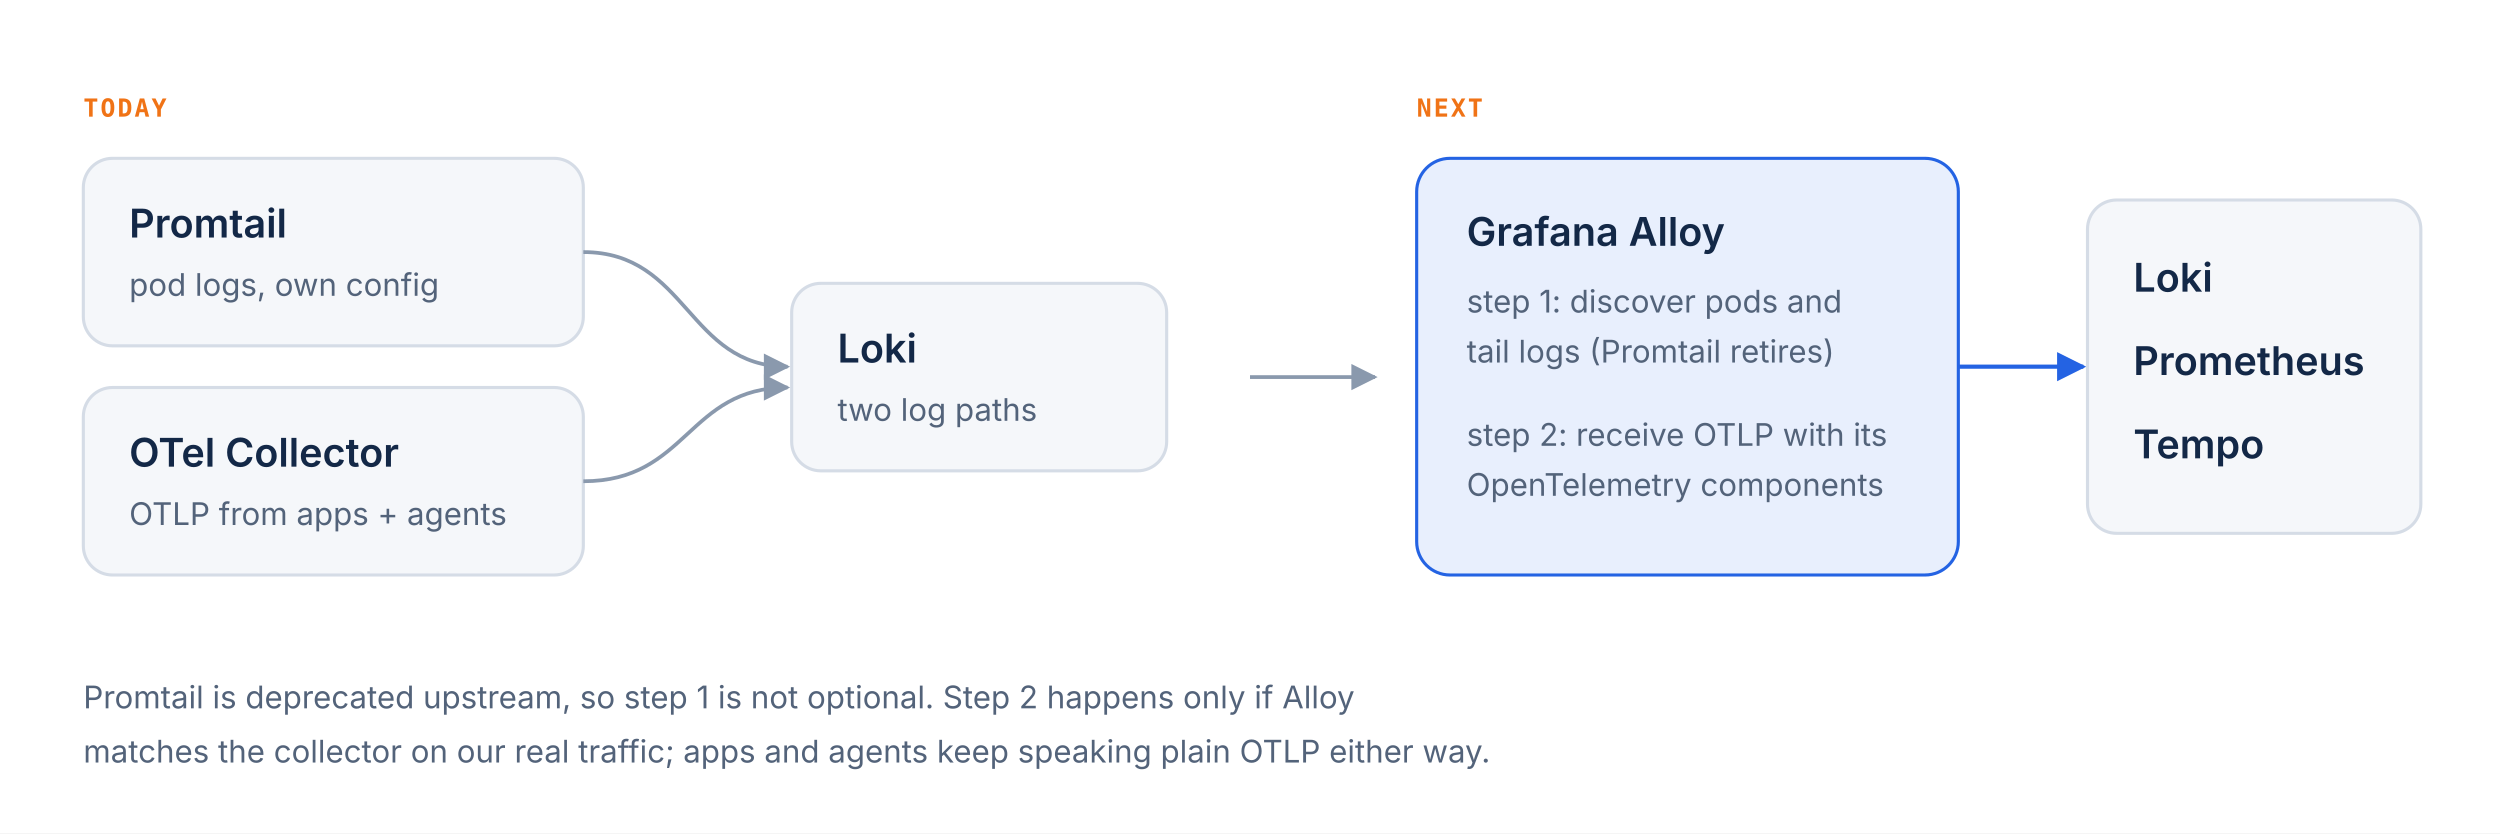
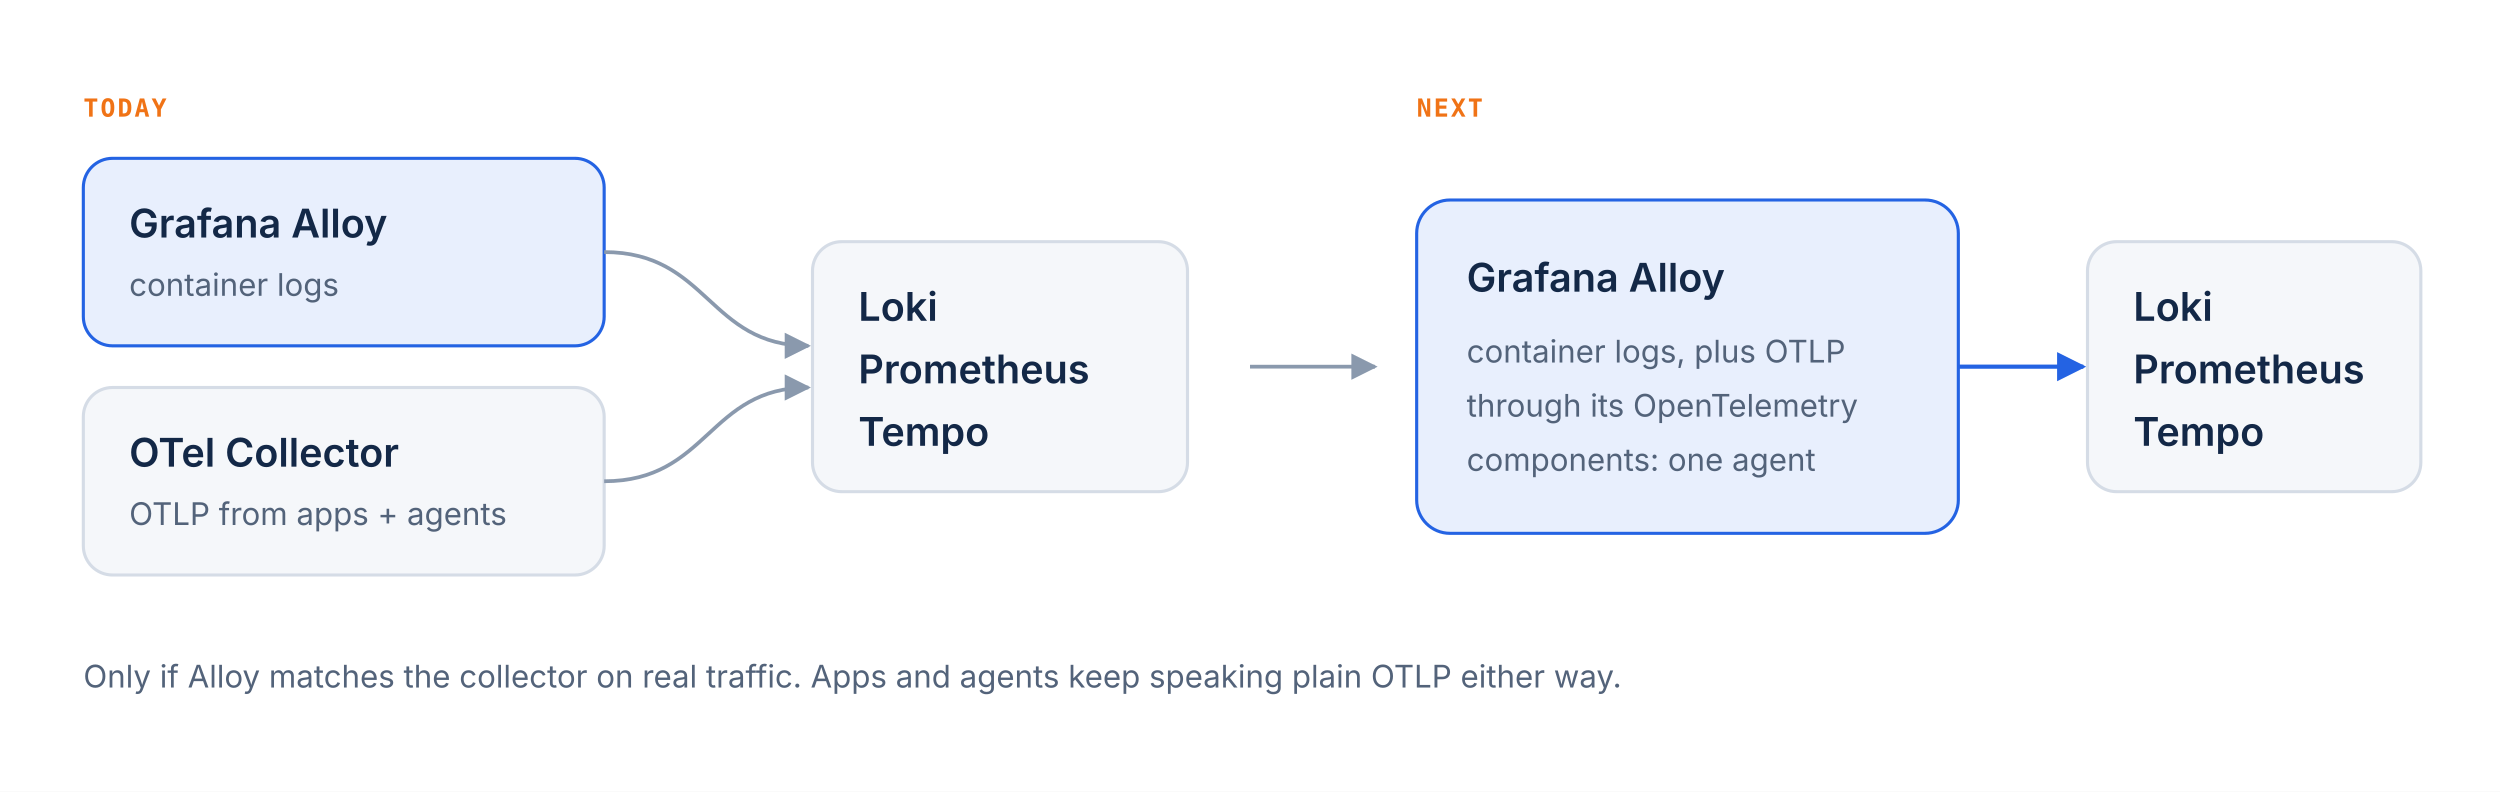
- <svg xmlns="http://www.w3.org/2000/svg" viewBox="0 0 1200 400" role="img" aria-label="Today Promtail and the OpenTelemetry Collector run side by side; next, Grafana Alloy takes over log collection">
+ <svg xmlns="http://www.w3.org/2000/svg" viewBox="0 0 1200 380" role="img" aria-label="Today Grafana Alloy collects container logs and an OpenTelemetry Collector receives OTLP; next, Alloy may do both">
  <style>
-   .bg{fill:#ffffff}.box{fill:#f5f7fa;stroke:#d5dce6;stroke-width:1.5}.hl{fill:#e8effd;stroke:#2463e3;stroke-width:1.5}.warm{fill:#fff3ea;stroke:#f07316;stroke-width:1.5}
+   .bg{fill:#ffffff}.box{fill:#f5f7fa;stroke:#d5dce6;stroke-width:1.5}.hl{fill:#e8effd;stroke:#2463e3;stroke-width:1.5}
  .t{font:600 19px Inter,system-ui,sans-serif;fill:#132847}.s{font:400 15px Inter,system-ui,sans-serif;fill:#53637a}.k{font:600 12px ui-monospace,Menlo,monospace;letter-spacing:.08em;fill:#f07316}
  .ln{stroke:#8a99ad;stroke-width:1.8;fill:none}.lb{stroke:#2463e3;stroke-width:2;fill:none}.mk{fill:#8a99ad}.mkb{fill:#2463e3}
-   @media (prefers-color-scheme: dark){.bg{fill:#0c1626}.box{fill:#122035;stroke:#2a3c5c}.hl{fill:#16294a;stroke:#6f9bff}.warm{fill:#2a1d14;stroke:#ff8a3d}.t{fill:#e8edf5}.s{fill:#a3b1c6}.k{fill:#ff8a3d}.ln{stroke:#5d6f8a}.mk{fill:#5d6f8a}.lb{stroke:#6f9bff}.mkb{fill:#6f9bff}}
+   @media (prefers-color-scheme: dark){.bg{fill:#0c1626}.box{fill:#122035;stroke:#2a3c5c}.hl{fill:#16294a;stroke:#6f9bff}.t{fill:#e8edf5}.s{fill:#a3b1c6}.k{fill:#ff8a3d}.ln{stroke:#5d6f8a}.mk{fill:#5d6f8a}.lb{stroke:#6f9bff}.mkb{fill:#6f9bff}}
</style>
  <defs>
    <marker id="a" viewBox="0 0 10 10" refX="9" refY="5" markerWidth="7" markerHeight="7" orient="auto">
      <path d="M0,0L10,5L0,10z" class="mk" />
    </marker>
    <marker id="b" viewBox="0 0 10 10" refX="9" refY="5" markerWidth="7" markerHeight="7" orient="auto">
      <path d="M0,0L10,5L0,10z" class="mkb" />
    </marker>
  </defs>
-   <rect class="bg" width="1200" height="400" />
+   <rect class="bg" width="1200" height="380" />
  <text class="k" x="40" y="56">TODAY</text>
-   <rect class="box" x="40" y="76" width="240" height="90" rx="14" />
-   <text class="t" x="62" y="114">Promtail</text>
-   <text class="s" x="62" y="142">pod logs, own config</text>
-   <rect class="box" x="40" y="186" width="240" height="90" rx="14" />
+   <rect class="hl" x="40" y="76" width="250" height="90" rx="14" />
+   <text class="t" x="62" y="114">Grafana Alloy</text>
+   <text class="s" x="62" y="142">container logs</text>
+   <rect class="box" x="40" y="186" width="250" height="90" rx="14" />
  <text class="t" x="62" y="224">OTel Collector</text>
  <text class="s" x="62" y="252">OTLP from apps + agents</text>
-   <path class="ln" d="M280 121 C330 121 330 176 378 176" marker-end="url(#a)" />
-   <path class="ln" d="M280 231 C330 231 330 186 378 186" marker-end="url(#a)" />
-   <rect class="box" x="380" y="136" width="180" height="90" rx="14" />
-   <text class="t" x="402" y="174">Loki</text>
-   <text class="s" x="402" y="202">two log paths</text>
-   <path class="ln" d="M600 181 H660" marker-end="url(#a)" />
+   <path class="ln" d="M290 121 C340 121 340 166 388 166" marker-end="url(#a)" />
+   <path class="ln" d="M290 231 C340 231 340 186 388 186" marker-end="url(#a)" />
+   <rect class="box" x="390" y="116" width="180" height="120" rx="14" />
+   <text class="t" x="412" y="154">Loki</text>
+   <text class="t" x="412" y="184">Prometheus</text>
+   <text class="t" x="412" y="214">Tempo</text>
+   <path class="ln" d="M600 176 H660" marker-end="url(#a)" />
  <text class="k" x="680" y="56">NEXT</text>
-   <rect class="hl" x="680" y="76" width="260" height="200" rx="16" />
-   <text class="t" x="704" y="118">Grafana Alloy</text>
-   <text class="s" x="704" y="150">step 1: discover pods and</text>
-   <text class="s" x="704" y="174">tail logs (Promtail retires)</text>
-   <text class="s" x="704" y="214">step 2: receive OTLP with its</text>
-   <text class="s" x="704" y="238">OpenTelemetry components</text>
+   <rect class="hl" x="680" y="96" width="260" height="160" rx="16" />
+   <text class="t" x="704" y="140">Grafana Alloy</text>
+   <text class="s" x="704" y="174">container logs, plus OTLP</text>
+   <text class="s" x="704" y="200">through its OpenTelemetry</text>
+   <text class="s" x="704" y="226">components: one agent</text>
  <path class="lb" d="M940 176 H1000" marker-end="url(#b)" />
-   <rect class="box" x="1002" y="96" width="160" height="160" rx="14" />
-   <text class="t" x="1024" y="140">Loki</text>
-   <text class="t" x="1024" y="180">Prometheus</text>
-   <text class="t" x="1024" y="220">Tempo</text>
-   <text class="s" x="40" y="340">Promtail is deprecated upstream, so step 1 is not optional. Step 2 happens only if Alloy</text>
-   <text class="s" x="40" y="366">matches the collector on our real traffic; apps and agents keep speaking plain OTLP either way.</text>
+   <rect class="box" x="1002" y="116" width="160" height="120" rx="14" />
+   <text class="t" x="1024" y="154">Loki</text>
+   <text class="t" x="1024" y="184">Prometheus</text>
+   <text class="t" x="1024" y="214">Tempo</text>
+   <text class="s" x="40" y="330">Only if Alloy matches the collector on real traffic. Apps and agents keep speaking plain OTLP either way.</text>
</svg>
